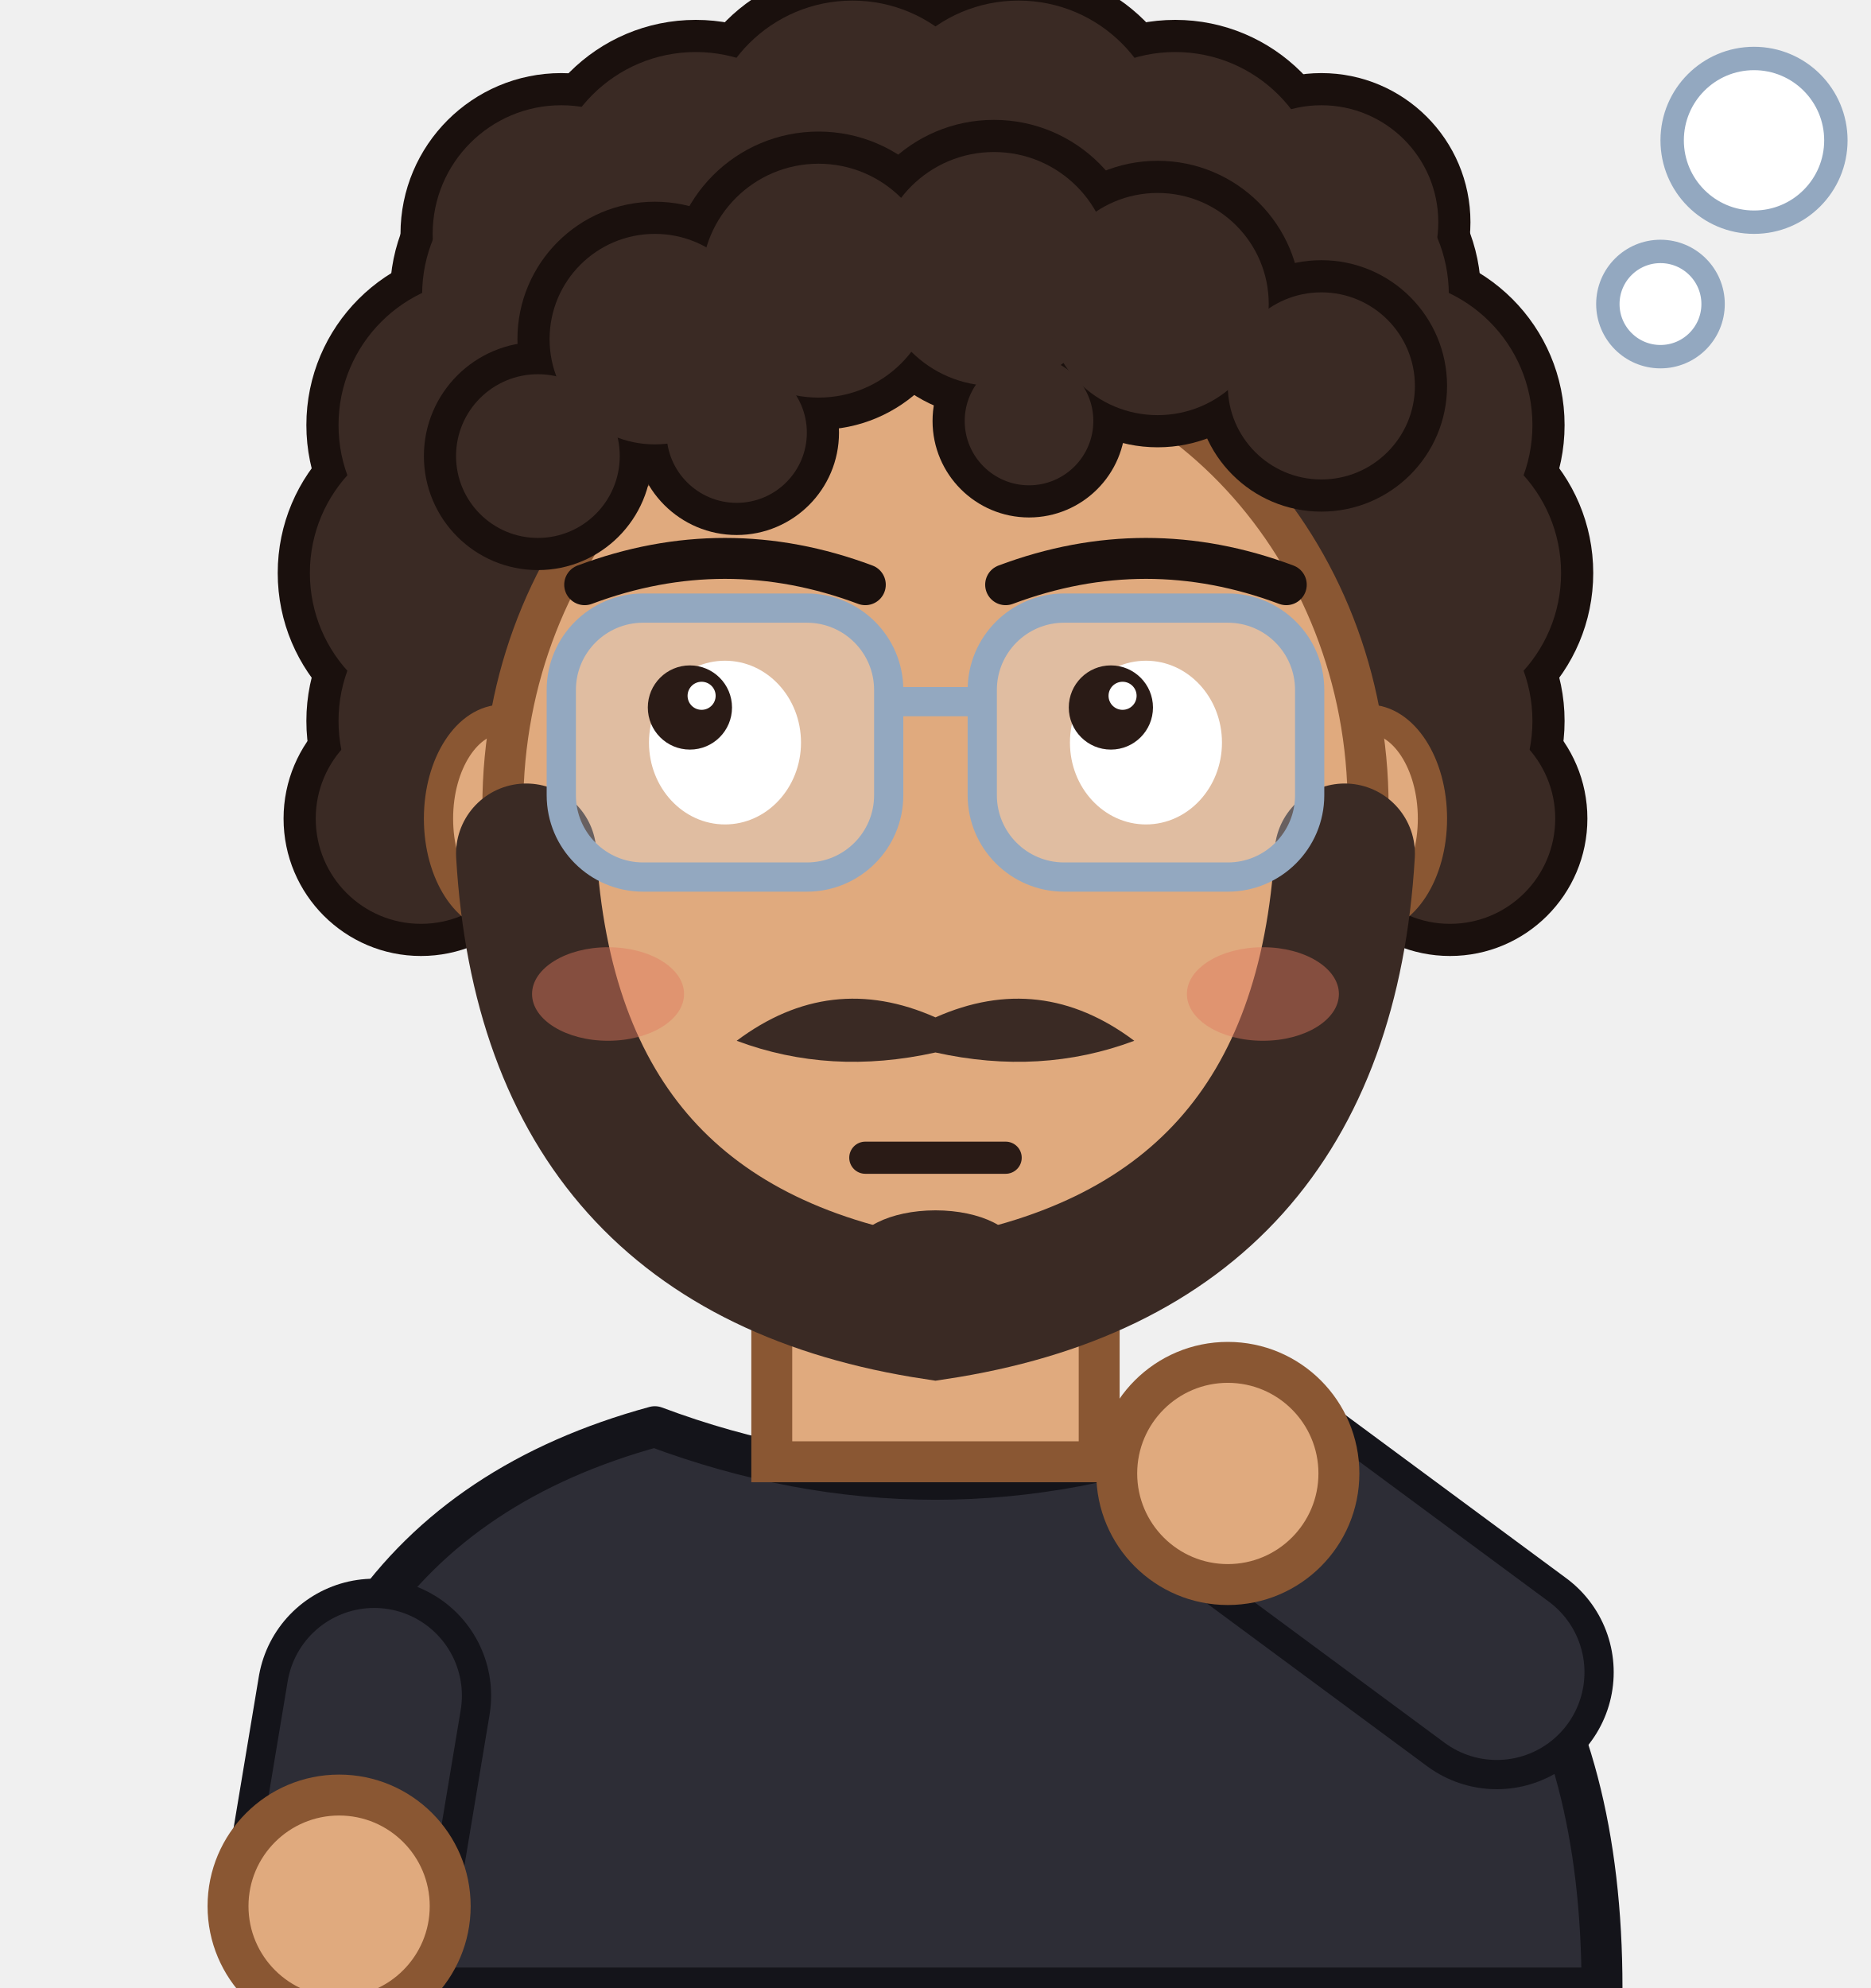
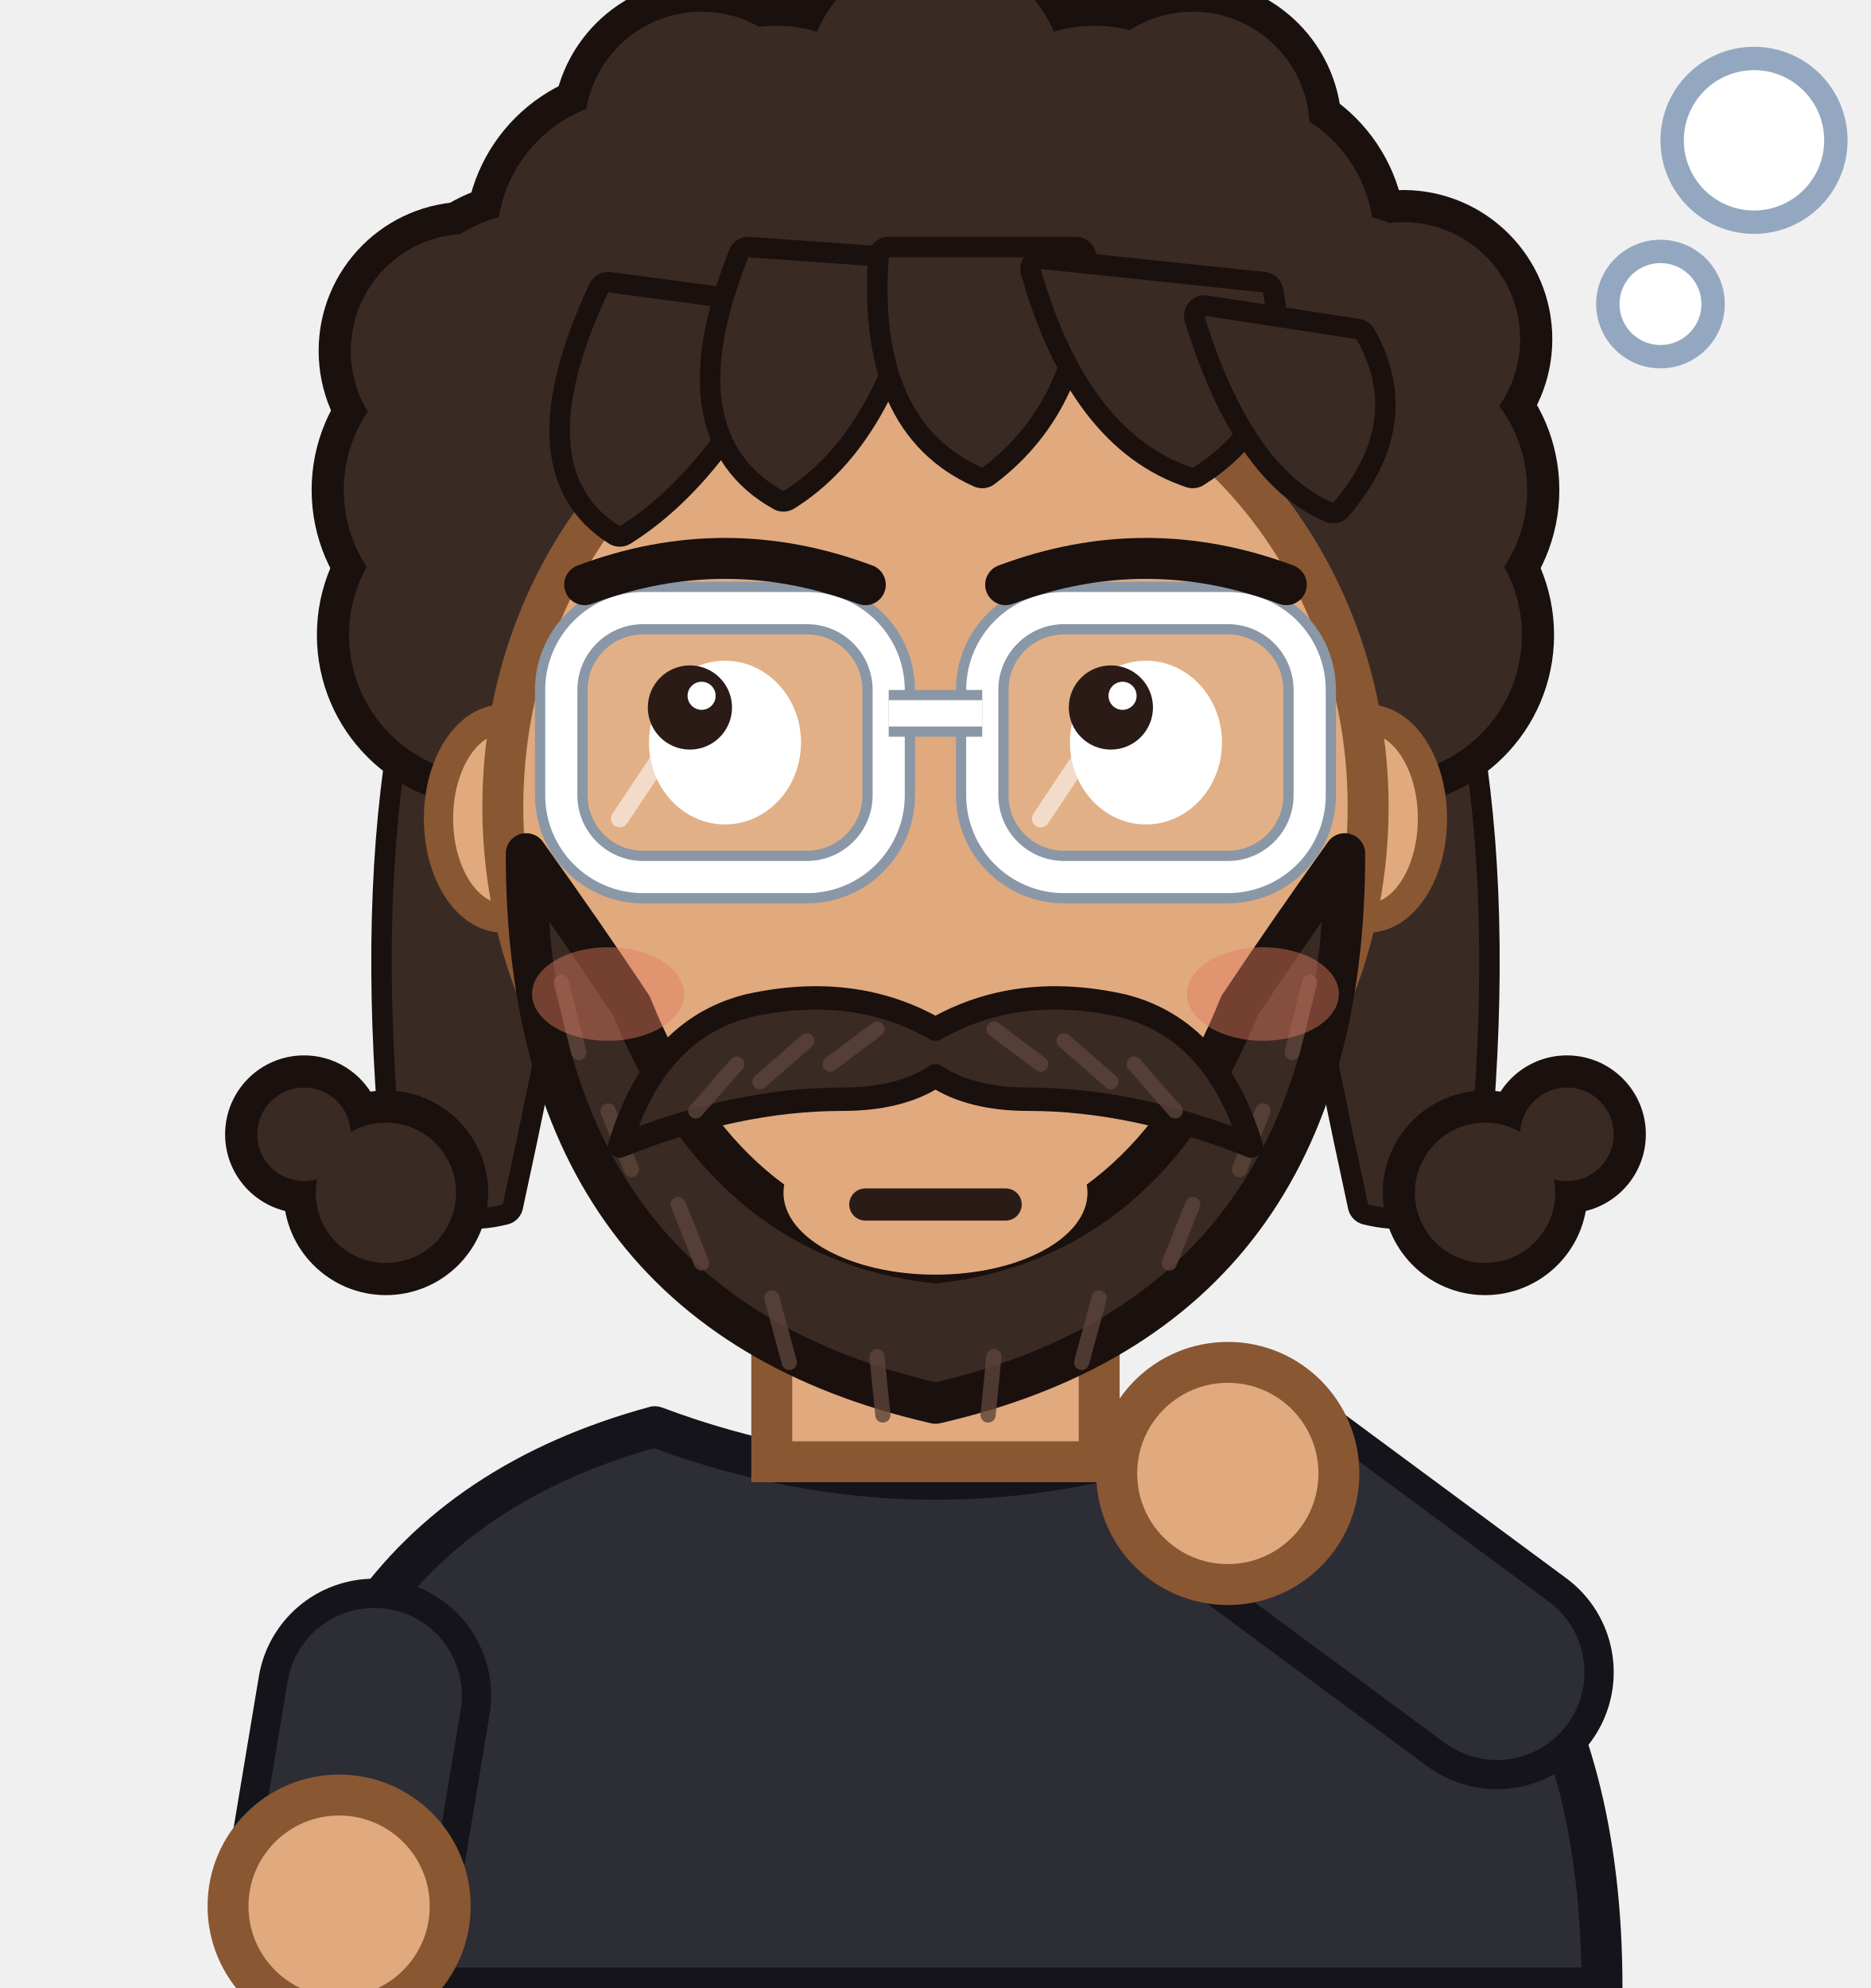
<svg xmlns="http://www.w3.org/2000/svg" viewBox="0 0 320 340" width="320" height="340">
  <g transform="rotate(0 160 250)">
-     <circle cx="82.9" cy="123.3" r="27" fill="#3A2A24" stroke="#1A100D" stroke-width="7" />
-     <circle cx="78.0" cy="98.0" r="27" fill="#3A2A24" stroke="#1A100D" stroke-width="7" />
-     <circle cx="82.9" cy="72.7" r="27" fill="#3A2A24" stroke="#1A100D" stroke-width="7" />
-     <circle cx="97.2" cy="50.4" r="27" fill="#3A2A24" stroke="#1A100D" stroke-width="7" />
-     <circle cx="119.0" cy="33.9" r="27" fill="#3A2A24" stroke="#1A100D" stroke-width="7" />
-     <circle cx="145.8" cy="25.1" r="27" fill="#3A2A24" stroke="#1A100D" stroke-width="7" />
-     <circle cx="174.2" cy="25.1" r="27" fill="#3A2A24" stroke="#1A100D" stroke-width="7" />
-     <circle cx="201.0" cy="33.9" r="27" fill="#3A2A24" stroke="#1A100D" stroke-width="7" />
-     <circle cx="222.8" cy="50.4" r="27" fill="#3A2A24" stroke="#1A100D" stroke-width="7" />
-     <circle cx="237.1" cy="72.7" r="27" fill="#3A2A24" stroke="#1A100D" stroke-width="7" />
-     <circle cx="242.0" cy="98.0" r="27" fill="#3A2A24" stroke="#1A100D" stroke-width="7" />
-     <circle cx="237.1" cy="123.3" r="27" fill="#3A2A24" stroke="#1A100D" stroke-width="7" />
-     <circle cx="72.0" cy="140.0" r="20" fill="#3A2A24" stroke="#1A100D" stroke-width="7" />
-     <circle cx="248.0" cy="140.0" r="20" fill="#3A2A24" stroke="#1A100D" stroke-width="7" />
-     <circle cx="96.0" cy="40.0" r="24" fill="#3A2A24" stroke="#1A100D" stroke-width="7" />
-     <circle cx="226.0" cy="38.0" r="22" fill="#3A2A24" stroke="#1A100D" stroke-width="7" />
-     <circle cx="82.9" cy="123.3" r="25" fill="#3A2A24" />
-     <circle cx="78.0" cy="98.0" r="25" fill="#3A2A24" />
-     <circle cx="82.9" cy="72.7" r="25" fill="#3A2A24" />
-     <circle cx="97.2" cy="50.4" r="25" fill="#3A2A24" />
-     <circle cx="119.0" cy="33.9" r="25" fill="#3A2A24" />
-     <circle cx="145.8" cy="25.1" r="25" fill="#3A2A24" />
-     <circle cx="174.2" cy="25.1" r="25" fill="#3A2A24" />
-     <circle cx="201.0" cy="33.9" r="25" fill="#3A2A24" />
-     <circle cx="222.8" cy="50.4" r="25" fill="#3A2A24" />
-     <circle cx="237.1" cy="72.7" r="25" fill="#3A2A24" />
-     <circle cx="242.0" cy="98.0" r="25" fill="#3A2A24" />
-     <circle cx="237.1" cy="123.3" r="25" fill="#3A2A24" />
-     <circle cx="72.0" cy="140.0" r="18" fill="#3A2A24" />
-     <circle cx="248.0" cy="140.0" r="18" fill="#3A2A24" />
-     <circle cx="96.0" cy="40.0" r="22" fill="#3A2A24" />
-     <circle cx="226.0" cy="38.0" r="20" fill="#3A2A24" />
+     <path d="M92 70 Q62 110 68 190 Q70 210 86 206 Q96 160 104 112 Z" fill="#3A2A24" stroke="#1A100D" stroke-width="7" stroke-linejoin="round" />
+     <path d="M92 70 Q62 110 68 190 Q70 210 86 206 Q96 160 104 112 Z" fill="#3A2A24" />
+     <path d="M228 70 Q258 110 252 190 Q250 210 234 206 Q224 160 216 112 Z" fill="#3A2A24" stroke="#1A100D" stroke-width="7" stroke-linejoin="round" />
+     <path d="M228 70 Q258 110 252 190 Q250 210 234 206 Q224 160 216 112 Z" fill="#3A2A24" />
+     <circle cx="66.0" cy="204.0" r="14" fill="#3A2A24" stroke="#1A100D" stroke-width="7" />
+     <circle cx="52.0" cy="194.0" r="10" fill="#3A2A24" stroke="#1A100D" stroke-width="7" />
+     <circle cx="254.0" cy="204.0" r="14" fill="#3A2A24" stroke="#1A100D" stroke-width="7" />
+     <circle cx="268.0" cy="194.0" r="10" fill="#3A2A24" stroke="#1A100D" stroke-width="7" />
+     <circle cx="66.0" cy="204.0" r="12" fill="#3A2A24" />
+     <circle cx="52.0" cy="194.0" r="8" fill="#3A2A24" />
+     <circle cx="254.0" cy="204.0" r="12" fill="#3A2A24" />
+     <circle cx="268.0" cy="194.0" r="8" fill="#3A2A24" />
+     <circle cx="83.7" cy="108.6" r="26" fill="#3A2A24" stroke="#1A100D" stroke-width="7" />
+     <circle cx="82.8" cy="83.8" r="26" fill="#3A2A24" stroke="#1A100D" stroke-width="7" />
+     <circle cx="91.6" cy="60.3" r="26" fill="#3A2A24" stroke="#1A100D" stroke-width="7" />
+     <circle cx="109.0" cy="41.0" r="26" fill="#3A2A24" stroke="#1A100D" stroke-width="7" />
+     <circle cx="132.8" cy="28.4" r="26" fill="#3A2A24" stroke="#1A100D" stroke-width="7" />
+     <circle cx="160.0" cy="24.0" r="26" fill="#3A2A24" stroke="#1A100D" stroke-width="7" />
+     <circle cx="187.2" cy="28.4" r="26" fill="#3A2A24" stroke="#1A100D" stroke-width="7" />
+     <circle cx="211.0" cy="41.0" r="26" fill="#3A2A24" stroke="#1A100D" stroke-width="7" />
+     <circle cx="228.4" cy="60.3" r="26" fill="#3A2A24" stroke="#1A100D" stroke-width="7" />
+     <circle cx="237.2" cy="83.8" r="26" fill="#3A2A24" stroke="#1A100D" stroke-width="7" />
+     <circle cx="236.3" cy="108.6" r="26" fill="#3A2A24" stroke="#1A100D" stroke-width="7" />
+     <circle cx="80.0" cy="60.0" r="22" fill="#3A2A24" stroke="#1A100D" stroke-width="7" />
+     <circle cx="240.0" cy="58.0" r="22" fill="#3A2A24" stroke="#1A100D" stroke-width="7" />
+     <circle cx="120.0" cy="22.0" r="22" fill="#3A2A24" stroke="#1A100D" stroke-width="7" />
+     <circle cx="160.0" cy="14.0" r="24" fill="#3A2A24" stroke="#1A100D" stroke-width="7" />
+     <circle cx="204.0" cy="22.0" r="22" fill="#3A2A24" stroke="#1A100D" stroke-width="7" />
+     <circle cx="83.7" cy="108.6" r="24" fill="#3A2A24" />
+     <circle cx="82.8" cy="83.8" r="24" fill="#3A2A24" />
+     <circle cx="91.6" cy="60.3" r="24" fill="#3A2A24" />
+     <circle cx="109.0" cy="41.0" r="24" fill="#3A2A24" />
+     <circle cx="132.8" cy="28.4" r="24" fill="#3A2A24" />
+     <circle cx="160.0" cy="24.0" r="24" fill="#3A2A24" />
+     <circle cx="187.2" cy="28.4" r="24" fill="#3A2A24" />
+     <circle cx="211.0" cy="41.0" r="24" fill="#3A2A24" />
+     <circle cx="228.4" cy="60.3" r="24" fill="#3A2A24" />
+     <circle cx="237.2" cy="83.8" r="24" fill="#3A2A24" />
+     <circle cx="236.3" cy="108.6" r="24" fill="#3A2A24" />
+     <circle cx="80.0" cy="60.0" r="20" fill="#3A2A24" />
+     <circle cx="240.0" cy="58.0" r="20" fill="#3A2A24" />
+     <circle cx="120.0" cy="22.0" r="20" fill="#3A2A24" />
+     <circle cx="160.0" cy="14.0" r="22" fill="#3A2A24" />
+     <circle cx="204.0" cy="22.0" r="20" fill="#3A2A24" />
    <path d="M46 340 Q46 262 112 244 Q160 262 208 244 Q274 262 274 340 Z" fill="#2D2D36" stroke="#14141A" stroke-width="7" stroke-linejoin="round" />
    <rect x="132" y="210" width="56" height="40" fill="#E0AA7E" stroke="#8A5733" stroke-width="7" />
    <ellipse cx="86" cy="140" rx="11" ry="17" fill="#E0AA7E" stroke="#8A5733" stroke-width="5" />
    <ellipse cx="234" cy="140" rx="11" ry="17" fill="#E0AA7E" stroke="#8A5733" stroke-width="5" />
    <ellipse cx="160" cy="138" rx="74" ry="80" fill="#E0AA7E" stroke="#8A5733" stroke-width="7" />
-     <path d="M90 146 Q94 214 160 224 Q226 214 230 146" fill="none" stroke="#3A2A24" stroke-width="24" stroke-linecap="round" />
-     <path d="M126 178 Q142 166 160 174 Q178 166 194 178 Q178 184 160 180 Q142 184 126 178 Z" fill="#3A2A24" />
-     <ellipse cx="160" cy="214" rx="14" ry="7" fill="#3A2A24" />
+     <path d="M90 146 Q90 224 160 240 Q230 224 230 146 Q220 160 212 172 Q196 212 160 216 Q124 212 108 172 Q100 160 90 146 Z" fill="#3A2A24" stroke="#1A100D" stroke-width="7" stroke-linejoin="round" />
+     <path d="M104 190 l4 10" stroke="#5B433A" stroke-width="2.6" stroke-linecap="round" opacity=".8" />
+     <path d="M116 206 l4 10" stroke="#5B433A" stroke-width="2.6" stroke-linecap="round" opacity=".8" />
+     <path d="M132 222 l3 11" stroke="#5B433A" stroke-width="2.6" stroke-linecap="round" opacity=".8" />
+     <path d="M150 232 l1 10" stroke="#5B433A" stroke-width="2.6" stroke-linecap="round" opacity=".8" />
+     <path d="M170 232 l-1 10" stroke="#5B433A" stroke-width="2.6" stroke-linecap="round" opacity=".8" />
+     <path d="M188 222 l-3 11" stroke="#5B433A" stroke-width="2.6" stroke-linecap="round" opacity=".8" />
+     <path d="M204 206 l-4 10" stroke="#5B433A" stroke-width="2.6" stroke-linecap="round" opacity=".8" />
+     <path d="M216 190 l-4 10" stroke="#5B433A" stroke-width="2.6" stroke-linecap="round" opacity=".8" />
+     <path d="M96 168 l3 12" stroke="#5B433A" stroke-width="2.6" stroke-linecap="round" opacity=".8" />
+     <path d="M224 168 l-3 12" stroke="#5B433A" stroke-width="2.6" stroke-linecap="round" opacity=".8" />
+     <path d="M160 176 Q146 168 128 172 Q112 176 106 196 Q126 188 144 188 Q154 188 160 184 Q166 188 176 188 Q194 188 214 196 Q208 176 192 172 Q174 168 160 176 Z" fill="#3A2A24" stroke="#1A100D" stroke-width="4" stroke-linejoin="round" />
+     <path d="M150 176 l-8 6" stroke="#5B433A" stroke-width="2.6" stroke-linecap="round" opacity=".8" />
+     <path d="M138 178 l-8 7" stroke="#5B433A" stroke-width="2.6" stroke-linecap="round" opacity=".8" />
+     <path d="M126 182 l-7 8" stroke="#5B433A" stroke-width="2.6" stroke-linecap="round" opacity=".8" />
+     <path d="M170 176 l8 6" stroke="#5B433A" stroke-width="2.6" stroke-linecap="round" opacity=".8" />
+     <path d="M182 178 l8 7" stroke="#5B433A" stroke-width="2.6" stroke-linecap="round" opacity=".8" />
+     <path d="M194 182 l7 8" stroke="#5B433A" stroke-width="2.6" stroke-linecap="round" opacity=".8" />
+     <ellipse cx="160" cy="204" rx="26" ry="14" fill="#E0AA7E" />
    <ellipse cx="104" cy="170" rx="13" ry="8" fill="#E0795F" opacity=".45" />
    <ellipse cx="216" cy="170" rx="13" ry="8" fill="#E0795F" opacity=".45" />
-     <rect x="96" y="104" width="56" height="46" rx="14" fill="#DDEBFA" fill-opacity=".28" stroke="#93A8C0" stroke-width="5" />
-     <rect x="168" y="104" width="56" height="46" rx="14" fill="#DDEBFA" fill-opacity=".28" stroke="#93A8C0" stroke-width="5" />
-     <path d="M152 120 H168" stroke="#93A8C0" stroke-width="5" />
+     <rect x="96" y="104" width="56" height="46" rx="14" fill="#FFFFFF" fill-opacity=".07" stroke="#8A97A6" stroke-width="9" />
+     <rect x="96" y="104" width="56" height="46" rx="14" fill="none" stroke="#FFFFFF" stroke-width="5.5" />
+     <path d="M106 140 L122 116" stroke="#fff" stroke-width="3" stroke-linecap="round" opacity=".55" />
+     <rect x="168" y="104" width="56" height="46" rx="14" fill="#FFFFFF" fill-opacity=".07" stroke="#8A97A6" stroke-width="9" />
+     <rect x="168" y="104" width="56" height="46" rx="14" fill="none" stroke="#FFFFFF" stroke-width="5.5" />
+     <path d="M178 140 L194 116" stroke="#fff" stroke-width="3" stroke-linecap="round" opacity=".55" />
+     <path d="M152 122 H168" stroke="#8A97A6" stroke-width="8" />
+     <path d="M152 122 H168" stroke="#fff" stroke-width="4.5" />
    <ellipse cx="124" cy="127" rx="13" ry="14" fill="#fff" />
    <circle cx="118" cy="121" r="7.2" fill="#2A1B16" />
    <circle cx="120" cy="119" r="2.4" fill="#fff" />
    <ellipse cx="196" cy="127" rx="13" ry="14" fill="#fff" />
    <circle cx="190" cy="121" r="7.2" fill="#2A1B16" />
    <circle cx="192" cy="119" r="2.4" fill="#fff" />
    <path d="M100 100 Q124 91 148 100" fill="none" stroke="#1A100D" stroke-width="7" stroke-linecap="round" />
    <path d="M172 100 Q196 91 220 100" fill="none" stroke="#1A100D" stroke-width="7" stroke-linecap="round" />
-     <path d="M148 198 H172" stroke="#2A1B16" stroke-width="5.5" stroke-linecap="round" />
-     <circle cx="112.0" cy="58.0" r="20" fill="#3A2A24" stroke="#1A100D" stroke-width="7" />
-     <circle cx="140.0" cy="48.0" r="22" fill="#3A2A24" stroke="#1A100D" stroke-width="7" />
-     <circle cx="170.0" cy="46.0" r="22" fill="#3A2A24" stroke="#1A100D" stroke-width="7" />
-     <circle cx="198.0" cy="52.0" r="21" fill="#3A2A24" stroke="#1A100D" stroke-width="7" />
-     <circle cx="226.0" cy="66.0" r="18" fill="#3A2A24" stroke="#1A100D" stroke-width="7" />
-     <circle cx="92.0" cy="78.0" r="16" fill="#3A2A24" stroke="#1A100D" stroke-width="7" />
-     <circle cx="126.0" cy="74.0" r="14" fill="#3A2A24" stroke="#1A100D" stroke-width="7" />
-     <circle cx="176.0" cy="72.0" r="13" fill="#3A2A24" stroke="#1A100D" stroke-width="7" />
-     <circle cx="112.0" cy="58.0" r="18" fill="#3A2A24" />
-     <circle cx="140.0" cy="48.0" r="20" fill="#3A2A24" />
-     <circle cx="170.0" cy="46.0" r="20" fill="#3A2A24" />
-     <circle cx="198.0" cy="52.0" r="19" fill="#3A2A24" />
-     <circle cx="226.0" cy="66.0" r="16" fill="#3A2A24" />
-     <circle cx="92.0" cy="78.0" r="14" fill="#3A2A24" />
-     <circle cx="126.0" cy="74.0" r="12" fill="#3A2A24" />
-     <circle cx="176.0" cy="72.0" r="11" fill="#3A2A24" />
+     <path d="M148 206 H172" stroke="#2A1B16" stroke-width="5.5" stroke-linecap="round" />
+     <path d="M104 50 Q90 80 106 90 Q122 80 134 54 Z" fill="#3A2A24" stroke="#1A100D" stroke-width="7" stroke-linejoin="round" />
+     <path d="M104 50 Q90 80 106 90 Q122 80 134 54 Z" fill="#3A2A24" />
+     <path d="M128 44 Q116 74 134 84 Q150 74 156 46 Z" fill="#3A2A24" stroke="#1A100D" stroke-width="7" stroke-linejoin="round" />
+     <path d="M128 44 Q116 74 134 84 Q150 74 156 46 Z" fill="#3A2A24" />
+     <path d="M152 44 Q150 72 168 80 Q184 68 184 44 Z" fill="#3A2A24" stroke="#1A100D" stroke-width="7" stroke-linejoin="round" />
+     <path d="M152 44 Q150 72 168 80 Q184 68 184 44 Z" fill="#3A2A24" />
+     <path d="M178 46 Q186 74 204 80 Q220 70 216 50 Z" fill="#3A2A24" stroke="#1A100D" stroke-width="7" stroke-linejoin="round" />
+     <path d="M178 46 Q186 74 204 80 Q220 70 216 50 Z" fill="#3A2A24" />
+     <path d="M206 54 Q214 80 228 86 Q240 72 232 58 Z" fill="#3A2A24" stroke="#1A100D" stroke-width="7" stroke-linejoin="round" />
+     <path d="M206 54 Q214 80 228 86 Q240 72 232 58 Z" fill="#3A2A24" />
    <path d="M64 290 L58 326" stroke="#14141A" stroke-width="40" stroke-linecap="round" />
    <path d="M64 290 L58 326" stroke="#2D2D36" stroke-width="30" stroke-linecap="round" />
    <circle cx="58" cy="326" r="19" fill="#E0AA7E" stroke="#8A5733" stroke-width="7" />
    <path d="M256 286 L210 252" stroke="#14141A" stroke-width="40" stroke-linecap="round" />
    <path d="M256 286 L210 252" stroke="#2D2D36" stroke-width="30" stroke-linecap="round" />
    <circle cx="210" cy="252" r="19" fill="#E0AA7E" stroke="#8A5733" stroke-width="7" />
  </g>
  <circle cx="284" cy="52" r="9" fill="#fff" stroke="#93A8C0" stroke-width="4" />
  <circle cx="300" cy="24" r="14" fill="#fff" stroke="#93A8C0" stroke-width="4" />
</svg>
